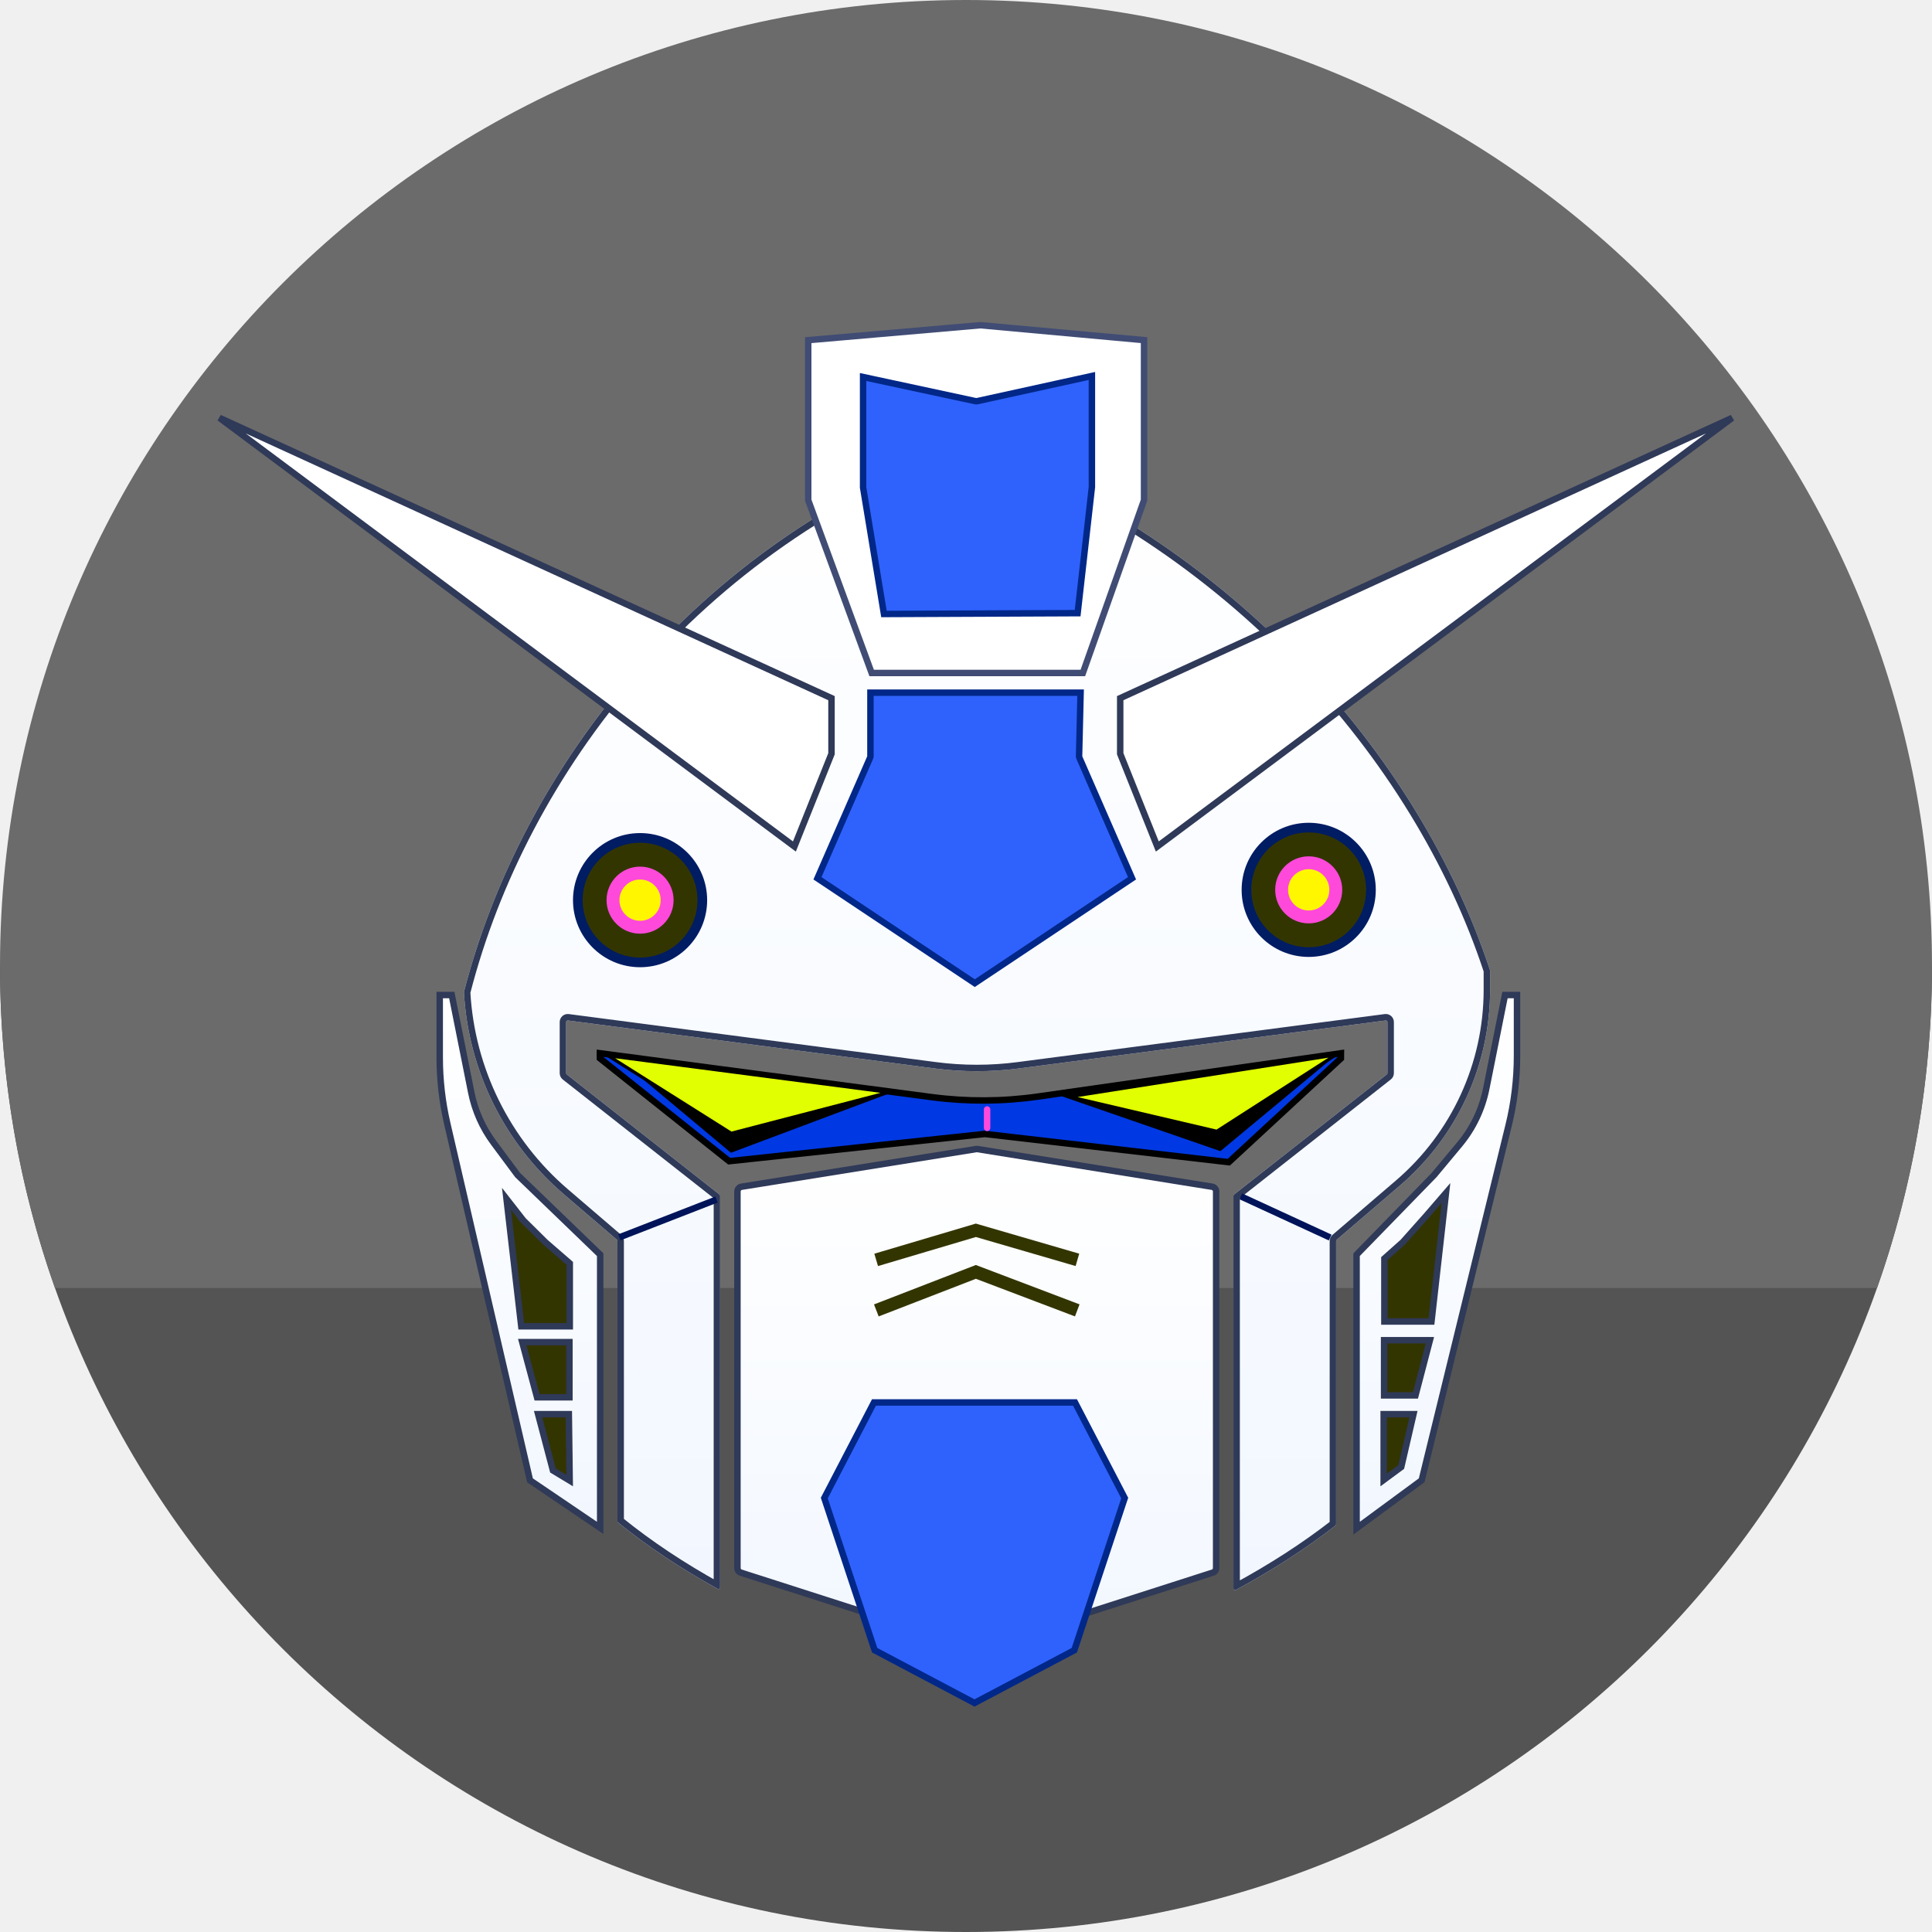
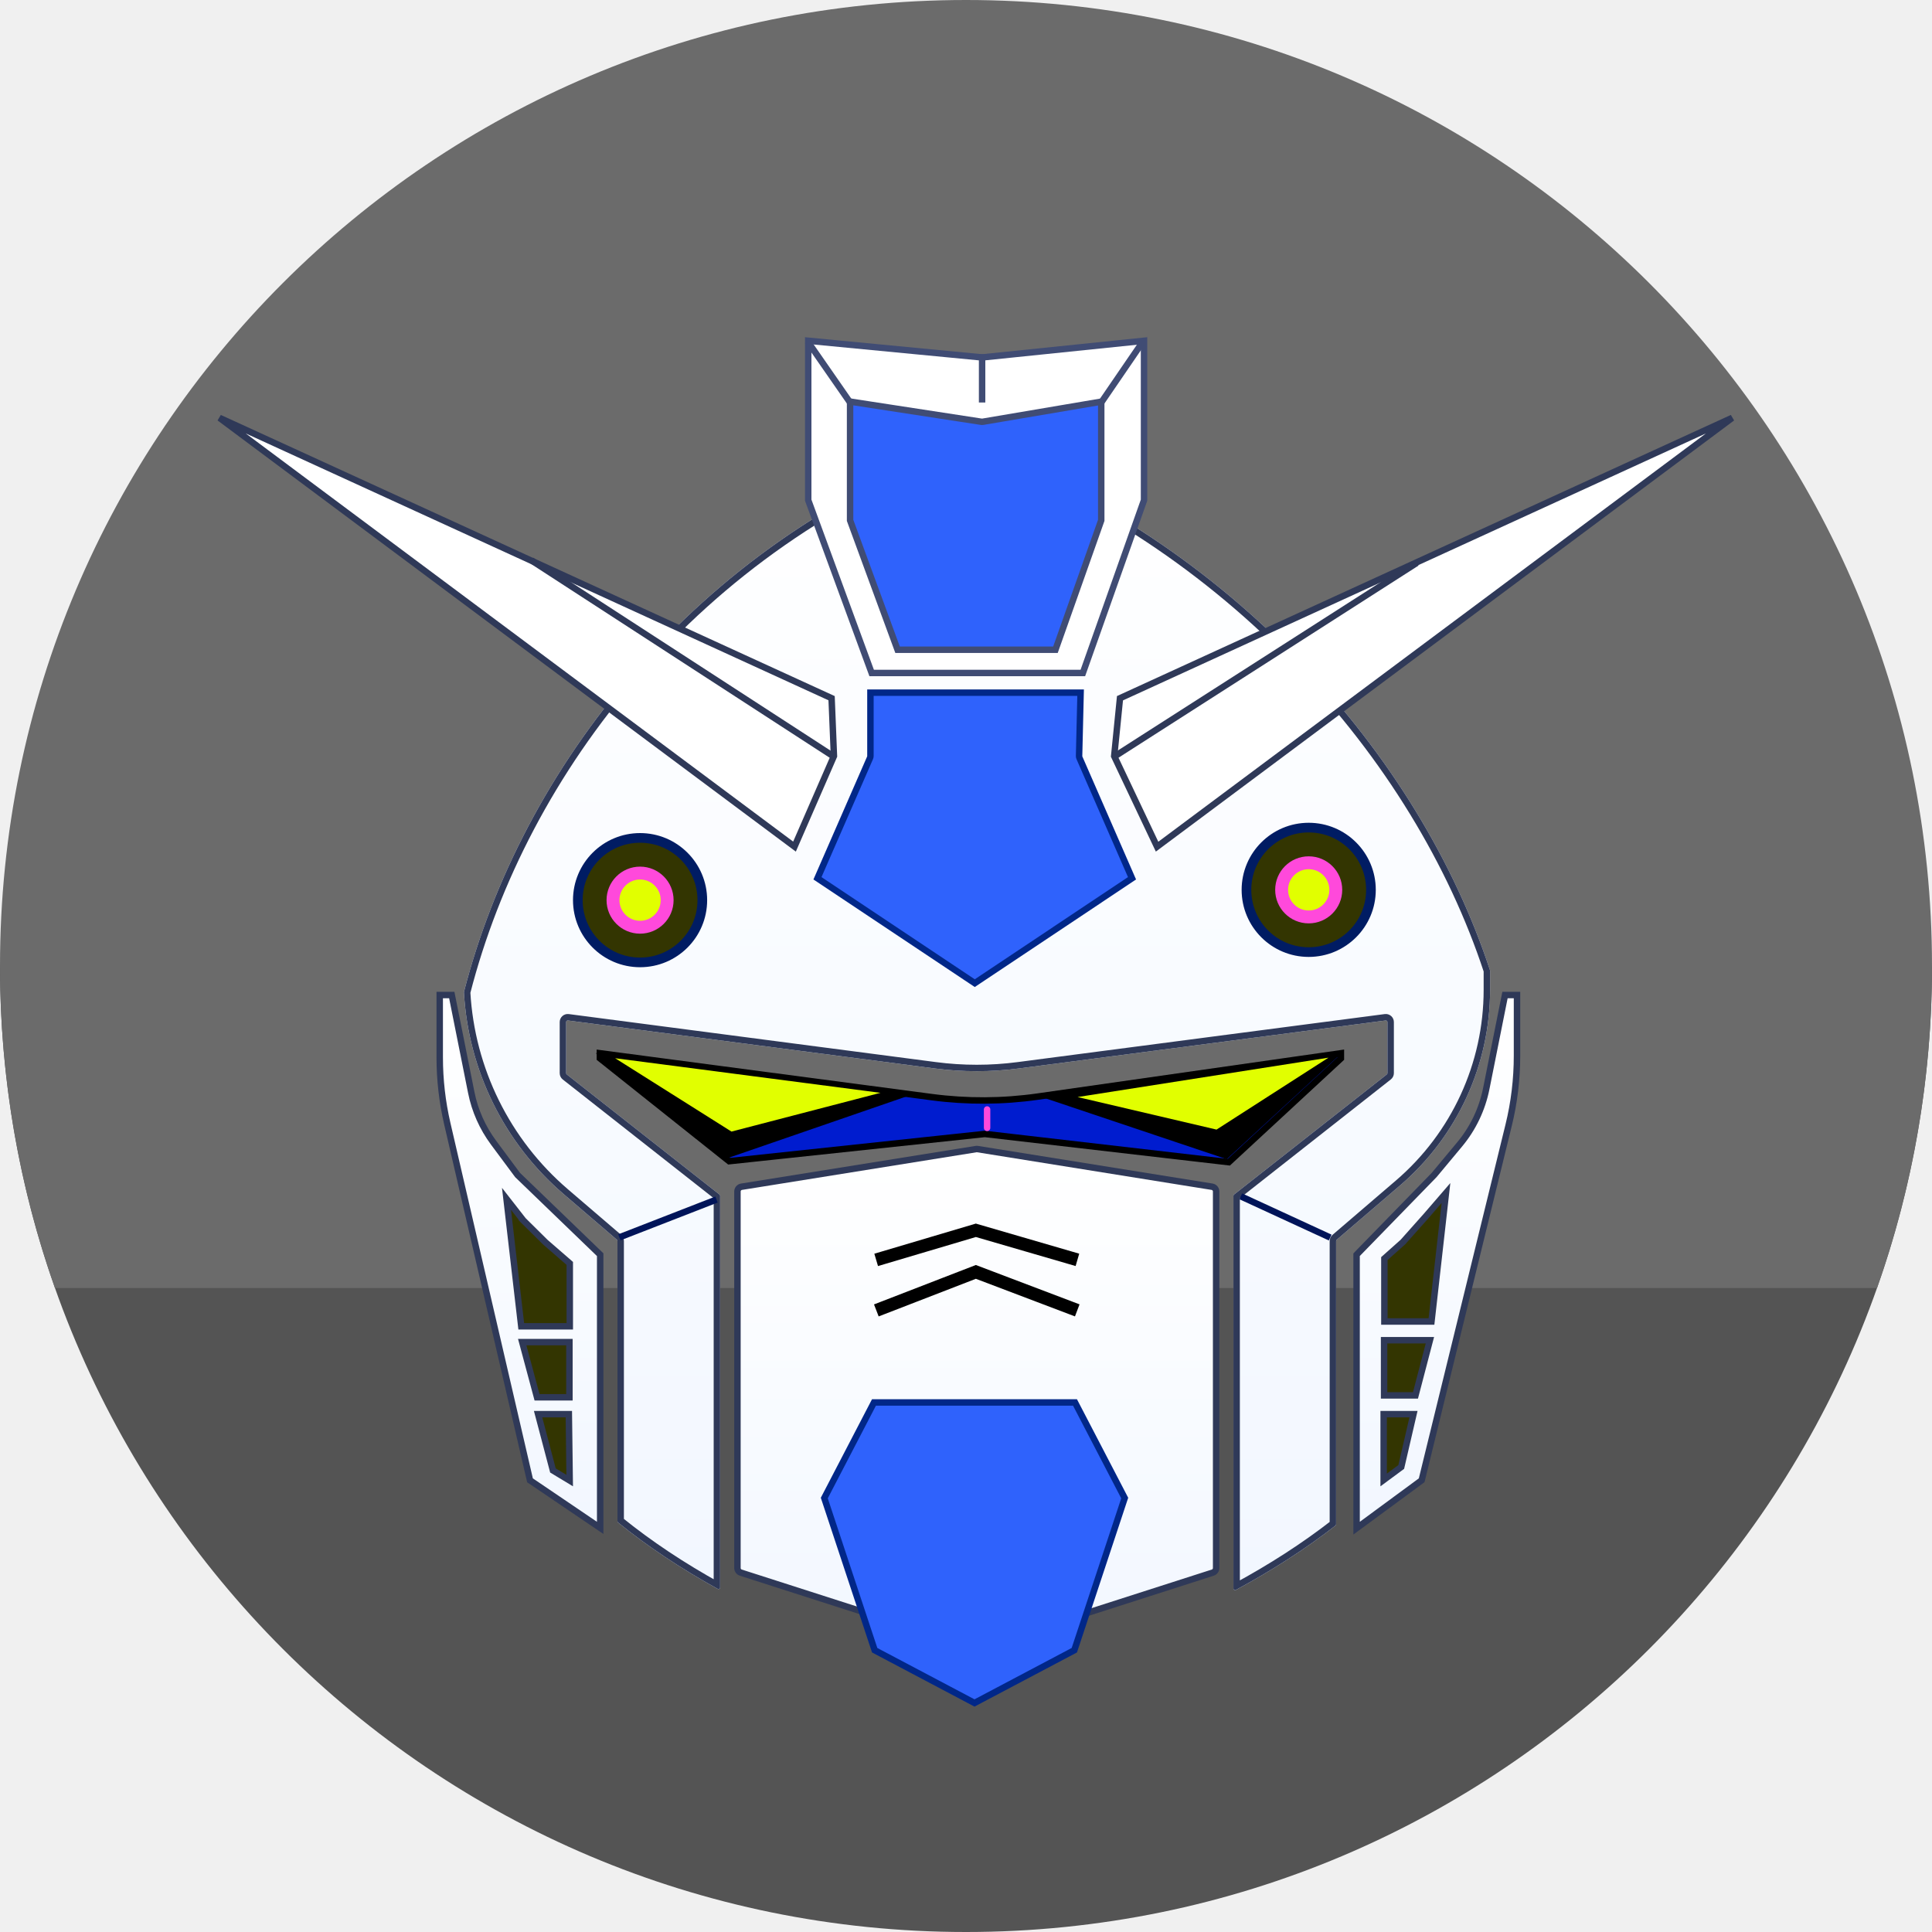
<svg xmlns="http://www.w3.org/2000/svg" width="60" height="60" viewBox="0 0 60 60" fill="none">
  <g clip-path="url(#clip0_406_2)">
    <path fill-rule="evenodd" clip-rule="evenodd" d="M30 60C46.569 60 60 46.569 60 30H0C0 46.569 13.431 60 30 60Z" fill="#545454" />
    <path fill-rule="evenodd" clip-rule="evenodd" d="M58.293 40C59.398 36.872 60 33.506 60 30C60 13.431 46.569 0 30 0C13.431 0 0 13.431 0 30C0 33.506 0.602 36.872 1.707 40H58.293Z" fill="#6B6B6B" />
    <mask id="path-3-inside-1_406_2" fill="white">
      <path fill-rule="evenodd" clip-rule="evenodd" d="M46.273 30.131C46.275 30.136 46.276 30.142 46.276 30.147V30.319V30.739C46.276 33.074 45.255 35.293 43.482 36.813L41.511 38.503C41.5 38.512 41.494 38.526 41.494 38.541V46.716V47.34C41.494 47.355 41.486 47.37 41.474 47.379C40.552 48.096 39.52 48.762 38.379 49.378C38.346 49.396 38.305 49.371 38.305 49.334V37.137C38.305 37.122 38.312 37.108 38.324 37.098L43.069 33.367C43.081 33.358 43.088 33.343 43.088 33.328V31.741C43.088 31.711 43.061 31.688 43.031 31.692L31.631 33.183C30.771 33.295 29.899 33.295 29.038 33.183L17.638 31.692C17.608 31.688 17.582 31.711 17.582 31.741V33.328C17.582 33.343 17.589 33.358 17.601 33.367L22.345 37.098C22.357 37.108 22.364 37.122 22.364 37.137V49.301C22.364 49.339 22.323 49.363 22.29 49.345C21.141 48.711 20.109 48.023 19.194 47.283C19.183 47.273 19.176 47.259 19.176 47.244V46.715V38.539C19.176 38.525 19.169 38.511 19.158 38.501L17.506 37.085C15.658 35.501 14.543 33.235 14.408 30.818C14.407 30.813 14.408 30.808 14.409 30.803C16.187 23.89 21.548 16.87 29.998 13.791C30.009 13.787 30.021 13.787 30.032 13.791C38.209 16.77 44.072 23.439 46.273 30.131Z" />
    </mask>
    <path fill-rule="evenodd" clip-rule="evenodd" d="M46.273 30.131C46.275 30.136 46.276 30.142 46.276 30.147V30.319V30.739C46.276 33.074 45.255 35.293 43.482 36.813L41.511 38.503C41.5 38.512 41.494 38.526 41.494 38.541V46.716V47.34C41.494 47.355 41.486 47.37 41.474 47.379C40.552 48.096 39.52 48.762 38.379 49.378C38.346 49.396 38.305 49.371 38.305 49.334V37.137C38.305 37.122 38.312 37.108 38.324 37.098L43.069 33.367C43.081 33.358 43.088 33.343 43.088 33.328V31.741C43.088 31.711 43.061 31.688 43.031 31.692L31.631 33.183C30.771 33.295 29.899 33.295 29.038 33.183L17.638 31.692C17.608 31.688 17.582 31.711 17.582 31.741V33.328C17.582 33.343 17.589 33.358 17.601 33.367L22.345 37.098C22.357 37.108 22.364 37.122 22.364 37.137V49.301C22.364 49.339 22.323 49.363 22.29 49.345C21.141 48.711 20.109 48.023 19.194 47.283C19.183 47.273 19.176 47.259 19.176 47.244V46.715V38.539C19.176 38.525 19.169 38.511 19.158 38.501L17.506 37.085C15.658 35.501 14.543 33.235 14.408 30.818C14.407 30.813 14.408 30.808 14.409 30.803C16.187 23.89 21.548 16.87 29.998 13.791C30.009 13.787 30.021 13.787 30.032 13.791C38.209 16.77 44.072 23.439 46.273 30.131Z" fill="url(#paint0_linear_406_2)" />
    <path d="M43.482 36.813L43.612 36.965L43.612 36.965L43.482 36.813ZM31.631 33.183L31.606 32.984L31.606 32.984L31.631 33.183ZM29.038 33.183L29.064 32.984L29.064 32.984L29.038 33.183ZM17.506 37.085L17.376 37.237L17.376 37.237L17.506 37.085ZM29.998 13.791L30.067 13.979L29.998 13.791ZM30.032 13.791L29.964 13.979L30.032 13.791ZM14.408 30.818L14.208 30.83L14.408 30.818ZM14.409 30.803L14.603 30.853L14.409 30.803ZM19.158 38.501L19.288 38.349L19.158 38.501ZM19.194 47.283L19.068 47.438L19.194 47.283ZM22.29 49.345L22.387 49.17L22.29 49.345ZM17.601 33.367L17.477 33.524L17.601 33.367ZM17.638 31.692L17.612 31.89L17.638 31.692ZM43.031 31.692L43.005 31.493L43.031 31.692ZM43.069 33.367L42.945 33.21L43.069 33.367ZM38.324 37.098L38.448 37.255L38.324 37.098ZM38.379 49.378L38.284 49.202L38.379 49.378ZM41.474 47.379L41.352 47.221L41.474 47.379ZM22.345 37.098L22.469 36.941L22.345 37.098ZM41.511 38.503L41.381 38.351L41.511 38.503ZM46.273 30.131L46.084 30.194L46.273 30.131ZM46.076 30.147V30.319H46.476V30.147H46.076ZM46.076 30.319V30.739H46.476V30.319H46.076ZM46.076 30.739C46.076 33.016 45.081 35.179 43.352 36.661L43.612 36.965C45.43 35.407 46.476 33.133 46.476 30.739H46.076ZM43.352 36.661L41.381 38.351L41.641 38.655L43.612 36.965L43.352 36.661ZM41.294 38.541V46.716H41.694V38.541H41.294ZM41.294 46.716V47.34H41.694V46.716H41.294ZM41.352 47.221C40.439 47.931 39.416 48.59 38.284 49.202L38.474 49.554C39.623 48.933 40.665 48.261 41.597 47.537L41.352 47.221ZM38.505 49.334V37.137H38.105V49.334H38.505ZM38.448 37.255L43.192 33.524L42.945 33.21L38.201 36.941L38.448 37.255ZM43.288 33.328V31.741H42.888V33.328H43.288ZM43.005 31.493L31.606 32.984L31.657 33.381L43.057 31.89L43.005 31.493ZM31.606 32.984C30.762 33.095 29.907 33.095 29.064 32.984L29.012 33.381C29.89 33.496 30.779 33.496 31.657 33.381L31.606 32.984ZM29.064 32.984L17.664 31.493L17.612 31.89L29.012 33.381L29.064 32.984ZM17.382 31.741V33.328H17.782V31.741H17.382ZM17.477 33.524L22.221 37.255L22.469 36.941L17.724 33.21L17.477 33.524ZM22.164 37.137V49.301H22.564V37.137H22.164ZM22.387 49.17C21.247 48.541 20.225 47.86 19.32 47.127L19.068 47.438C19.994 48.187 21.035 48.881 22.193 49.52L22.387 49.17ZM19.376 47.244V46.715H18.976V47.244H19.376ZM19.376 46.715V38.539H18.976V46.715H19.376ZM19.288 38.349L17.636 36.933L17.376 37.237L19.028 38.653L19.288 38.349ZM17.636 36.933C15.829 35.384 14.74 33.169 14.607 30.807L14.208 30.83C14.347 33.3 15.486 35.617 17.376 37.237L17.636 36.933ZM14.603 30.853C16.365 23.998 21.684 17.034 30.067 13.979L29.93 13.603C21.413 16.707 16.008 23.782 14.215 30.753L14.603 30.853ZM29.964 13.979C38.082 16.937 43.901 23.559 46.084 30.194L46.464 30.069C44.244 23.32 38.336 16.604 30.101 13.603L29.964 13.979ZM30.067 13.979C30.034 13.991 29.997 13.991 29.964 13.979L30.101 13.603C30.045 13.582 29.985 13.583 29.93 13.603L30.067 13.979ZM14.607 30.807C14.608 30.823 14.607 30.838 14.603 30.853L14.215 30.753C14.209 30.778 14.206 30.804 14.208 30.83L14.607 30.807ZM19.376 38.539C19.376 38.466 19.344 38.397 19.288 38.349L19.028 38.653C18.995 38.625 18.976 38.583 18.976 38.539H19.376ZM19.32 47.127C19.355 47.156 19.376 47.199 19.376 47.244H18.976C18.976 47.319 19.01 47.391 19.068 47.438L19.32 47.127ZM22.164 49.301C22.164 49.187 22.287 49.115 22.387 49.17L22.193 49.52C22.36 49.612 22.564 49.491 22.564 49.301H22.164ZM17.382 33.328C17.382 33.404 17.417 33.477 17.477 33.524L17.724 33.21C17.761 33.238 17.782 33.282 17.782 33.328H17.382ZM17.664 31.493C17.514 31.474 17.382 31.59 17.382 31.741H17.782C17.782 31.832 17.702 31.902 17.612 31.89L17.664 31.493ZM43.288 31.741C43.288 31.59 43.155 31.474 43.005 31.493L43.057 31.89C42.967 31.902 42.888 31.832 42.888 31.741H43.288ZM43.192 33.524C43.252 33.477 43.288 33.404 43.288 33.328H42.888C42.888 33.282 42.909 33.238 42.945 33.21L43.192 33.524ZM38.505 37.137C38.505 37.183 38.484 37.227 38.448 37.255L38.201 36.941C38.141 36.988 38.105 37.061 38.105 37.137H38.505ZM38.284 49.202C38.384 49.148 38.505 49.22 38.505 49.334H38.105C38.105 49.523 38.307 49.644 38.474 49.554L38.284 49.202ZM41.294 47.34C41.294 47.294 41.315 47.25 41.352 47.221L41.597 47.537C41.658 47.49 41.694 47.417 41.694 47.34H41.294ZM22.221 37.255C22.185 37.227 22.164 37.183 22.164 37.137H22.564C22.564 37.061 22.529 36.988 22.469 36.941L22.221 37.255ZM41.381 38.351C41.325 38.398 41.294 38.468 41.294 38.541H41.694C41.694 38.584 41.675 38.626 41.641 38.655L41.381 38.351ZM46.476 30.147C46.476 30.12 46.472 30.094 46.464 30.069L46.084 30.194C46.078 30.178 46.076 30.163 46.076 30.147H46.476Z" fill="#2F3958" mask="url(#path-3-inside-1_406_2)" />
    <path d="M37.768 48.696V37.003C37.768 36.93 37.715 36.867 37.642 36.855L30.359 35.686C30.343 35.683 30.327 35.683 30.311 35.686L23.028 36.855C22.956 36.867 22.902 36.929 22.902 37.003V48.696C22.902 48.761 22.944 48.819 23.006 48.839L30.289 51.177C30.319 51.187 30.351 51.187 30.381 51.177L37.664 48.839C37.726 48.819 37.768 48.761 37.768 48.696Z" fill="url(#paint1_linear_406_2)" stroke="#2F3958" stroke-width="0.2" />
    <path d="M33.385 43.554L34.929 46.523L33.364 51.249L30.264 52.887L27.164 51.249L25.599 46.523L27.142 43.554L30.264 43.554L33.385 43.554Z" fill="#2F62FC" stroke="#012788" stroke-width="0.2" />
-     <path d="M27.402 39.07L30.306 38.208L33.268 39.07" stroke="#333501" stroke-width="0.4" stroke-linecap="square" />
-     <path d="M27.402 40.624L30.306 39.5L33.268 40.624" stroke="#333501" stroke-width="0.4" stroke-linecap="square" />
+     <path d="M27.402 39.07L30.306 38.208L33.268 39.07" stroke="black" stroke-width="0.4" stroke-linecap="square" />
+     <path d="M27.402 40.624L30.306 39.5L33.268 40.624" stroke="black" stroke-width="0.4" stroke-linecap="square" />
    <path d="M18.639 39.007V38.965L18.608 38.935L16.074 36.491L15.329 35.488C14.985 35.025 14.748 34.492 14.635 33.927L14.046 30.981L14.03 30.901H13.947H13.756H13.656V31.001V32.84C13.656 33.532 13.735 34.222 13.891 34.896L16.451 45.935L16.46 45.973L16.493 45.995L18.483 47.344L18.639 47.45V47.261V39.007Z" fill="url(#paint2_linear_406_2)" stroke="#2F3958" stroke-width="0.2" />
    <path d="M16.678 43.394L16.218 41.681H17.684V43.394H16.678Z" fill="#333501" stroke="#2F3958" stroke-width="0.2" />
    <path d="M16.243 37.889L16.242 37.89L16.251 37.899L16.93 38.571L16.93 38.571L16.934 38.575L17.695 39.236V41.189H16.188L15.73 37.232L16.243 37.889Z" fill="#333501" stroke="#2F3958" stroke-width="0.2" />
    <path d="M17.172 45.666L16.711 43.918H17.666L17.692 45.98L17.172 45.666Z" fill="#333501" stroke="#2F3958" stroke-width="0.2" />
    <path d="M42.13 39.007V38.967L42.158 38.937L44.539 36.49L45.328 35.543C45.745 35.044 46.029 34.448 46.157 33.811L46.723 30.981L46.739 30.901H46.821H47.012H47.112V31.001V32.784C47.112 33.514 47.025 34.241 46.851 34.949L44.16 45.936L44.151 45.971L44.122 45.993L42.289 47.342L42.13 47.459V47.261V39.007Z" fill="url(#paint3_linear_406_2)" stroke="#2F3958" stroke-width="0.2" />
    <path d="M43.959 43.335L44.407 41.622H42.984V43.335H43.959Z" fill="#333501" stroke="#2F3958" stroke-width="0.2" />
    <path d="M44.291 37.762L44.291 37.762L44.29 37.763L43.575 38.566L43.575 38.567L43.567 38.575L42.993 39.086V41.04H44.456L44.906 37.05L44.291 37.762Z" fill="#333501" stroke="#2F3958" stroke-width="0.2" />
    <path d="M43.517 45.558L43.897 43.918H42.971V45.961L43.517 45.558Z" fill="#333501" stroke="#2F3958" stroke-width="0.2" />
    <circle cx="40.643" cy="27.635" r="1.933" fill="#333501" stroke="#001C63" stroke-width="0.3" />
-     <circle cx="40.643" cy="27.635" r="0.841" fill="#FFF700" stroke="#FF49DB" stroke-width="0.4" />
+     <circle cx="40.643" cy="27.635" r="0.841" fill="#E1FF00" stroke="#FF49DB" stroke-width="0.4" />
    <circle cx="19.878" cy="27.955" r="1.933" fill="#333501" stroke="#001C63" stroke-width="0.3" />
-     <circle cx="19.878" cy="27.955" r="0.841" fill="#FFF600" stroke="#FF49DB" stroke-width="0.4" />
+     <circle cx="19.878" cy="27.955" r="0.841" fill="#E1FF00" stroke="#FF49DB" stroke-width="0.4" />
    <path d="M33.524 23.538L35.156 27.276L30.272 30.533L25.387 27.276L27.019 23.538C27.028 23.519 27.032 23.498 27.032 23.478V21.511L30.272 21.511L33.559 21.511L33.512 23.475C33.511 23.497 33.515 23.518 33.524 23.538Z" fill="#2F62FC" stroke="#012788" stroke-width="0.2" />
-     <path d="M24.671 26.289L6.816 12.977L25.823 21.682L25.823 23.409L24.671 26.289Z" fill="white" stroke="#2F3958" stroke-width="0.2" />
-     <path d="M35.941 26.289L53.795 12.977L34.789 21.682L34.789 23.409L35.941 26.289Z" fill="white" stroke="#2F3958" stroke-width="0.2" />
-     <path d="M35.529 15.533L33.629 20.9H27.07L25.1 15.533V10.564L30.447 10.1L35.529 10.563V15.533Z" fill="white" stroke="#404C74" stroke-width="0.2" />
-     <path d="M26.804 15.139L26.804 11.708L30.288 12.457C30.309 12.461 30.332 12.461 30.353 12.457L33.91 11.676L33.91 15.129L33.467 19.042L27.452 19.068L26.804 15.139Z" fill="#2F62FC" stroke="#012788" stroke-width="0.2" stroke-linecap="round" />
-     <path d="M30.596 35.217L30.585 35.216L30.574 35.217L22.644 36.062L18.63 32.866V32.709L28.935 34.072C30.03 34.217 31.139 34.211 32.233 34.055L41.644 32.71L41.643 32.87L38.161 36.093L30.596 35.217Z" fill="#0039E3" stroke="black" stroke-width="0.2" />
-     <path d="M18.999 32.705L27.5 34L22.7 35.8L18.999 32.705Z" fill="black" />
-     <path d="M41.661 32.627L32.899 34.019L37.9 35.75L41.661 32.627Z" fill="black" />
+     <path d="M24.674 26.292L6.816 12.977L25.826 21.683L25.899 23.481L24.674 26.292Z" fill="white" stroke="#2F3958" stroke-width="0.2" />
+     <path d="M35.934 26.294L53.795 12.977L34.782 21.684L34.602 23.482L35.934 26.294Z" fill="white" stroke="#2F3958" stroke-width="0.2" />
+     <path d="M30.596 35.217L30.585 35.216L30.574 35.217L22.644 36.062L18.63 32.866V32.709L28.935 34.072C30.03 34.217 31.139 34.211 32.233 34.055L41.643 32.71L41.643 32.87L38.161 36.093L30.596 35.217Z" fill="#001CCF" stroke="black" stroke-width="0.2" />
+     <path d="M18.5 32.705L28.3 34L22.5 36L18.5 32.705Z" fill="black" />
+     <path d="M41.62 32.75L32.2 34.019L38.1 36L41.62 32.75Z" fill="black" />
    <path d="M18.885 32.785L27.606 33.922L22.708 35.196L18.885 32.785Z" fill="#E1FF00" stroke="black" stroke-width="0.1" />
    <path d="M41.483 32.761L33.205 34.06L37.79 35.134L41.483 32.761Z" fill="#E1FF00" stroke="black" stroke-width="0.1" />
    <line x1="30.655" y1="34.456" x2="30.655" y2="35.027" stroke="#FF49DB" stroke-width="0.2" stroke-linecap="round" />
    <path d="M19.328 38.391L22.159 37.289" stroke="#001459" stroke-width="0.2" stroke-linecap="square" />
    <path d="M41.219 38.391L38.625 37.195" stroke="#001459" stroke-width="0.2" stroke-linecap="square" />
+     <path d="M35.529 15.533L33.629 20.9H27.07L25.1 15.533V10.582L30.485 11.099C30.495 11.1 30.505 11.1 30.515 11.099L35.529 10.583V15.533Z" fill="white" stroke="#404C74" stroke-width="0.2" />
+     <path d="M34.2 16.16L32.778 20.179H27.875L26.4 16.16V12.472L30.477 13.098C30.493 13.1 30.509 13.1 30.525 13.097L34.2 12.474V16.16Z" fill="#2F62FC" stroke="#404C74" stroke-width="0.2" />
+     <path d="M25.08 10.6L26.4 12.5" stroke="#404C74" stroke-width="0.2" />
+     <path d="M35.5 10.6L34.2 12.5" stroke="#404C74" stroke-width="0.2" />
+     <path d="M25.9 23.5L16.5 17.4" stroke="#2F3958" stroke-width="0.2" />
+     <path d="M44 17.48L34.6 23.5" stroke="#2F3958" stroke-width="0.2" />
+     <path d="M30.5 12.5V11" stroke="#404C74" stroke-width="0.2" />
  </g>
  <defs>
    <linearGradient id="paint0_linear_406_2" x1="30.341" y1="13.784" x2="30.341" y2="49.417" gradientUnits="userSpaceOnUse">
      <stop stop-color="white" />
      <stop offset="1" stop-color="#F2F7FF" />
    </linearGradient>
    <linearGradient id="paint1_linear_406_2" x1="30.335" y1="35.783" x2="30.335" y2="51.087" gradientUnits="userSpaceOnUse">
      <stop stop-color="white" />
      <stop offset="1" stop-color="#F2F7FF" />
    </linearGradient>
    <linearGradient id="paint2_linear_406_2" x1="16.147" y1="31.001" x2="16.147" y2="47.261" gradientUnits="userSpaceOnUse">
      <stop stop-color="white" />
      <stop offset="1" stop-color="#F2F7FF" />
    </linearGradient>
    <linearGradient id="paint3_linear_406_2" x1="44.621" y1="31.001" x2="44.621" y2="47.261" gradientUnits="userSpaceOnUse">
      <stop stop-color="white" />
      <stop offset="1" stop-color="#F2F7FF" />
    </linearGradient>
    <clipPath id="clip0_406_2">
      <rect width="60" height="60" fill="white" />
    </clipPath>
  </defs>
</svg>
